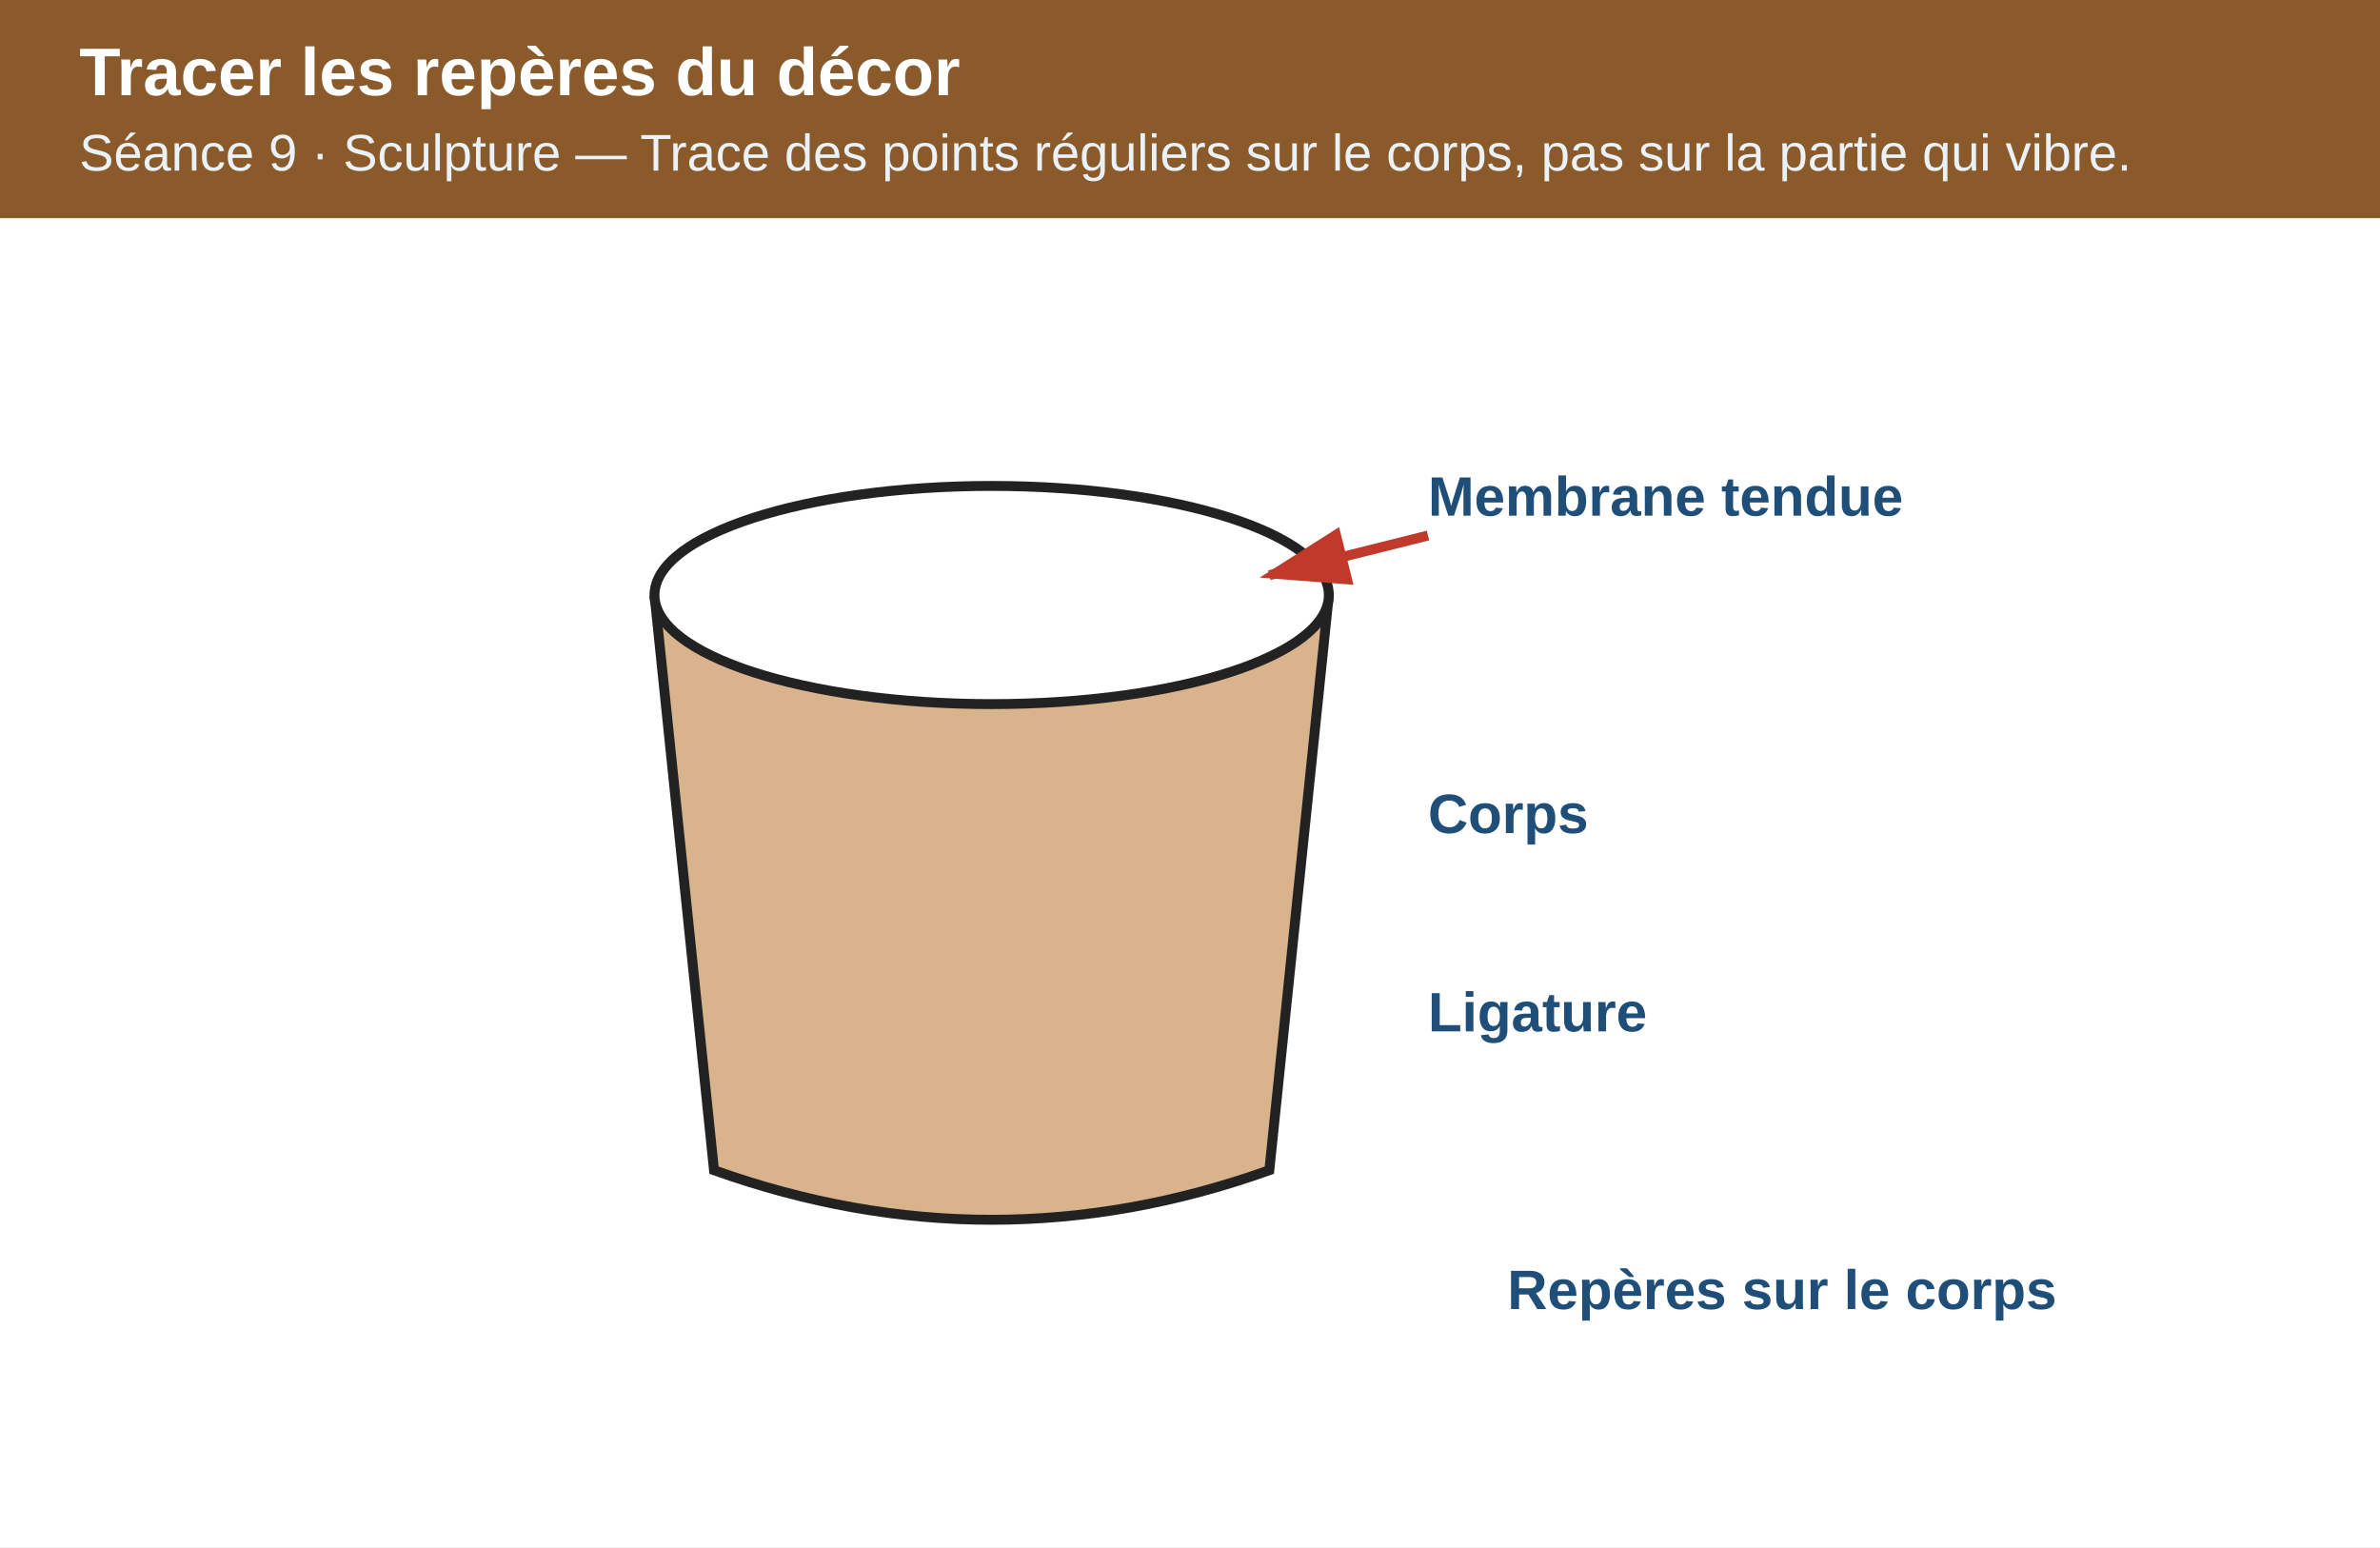
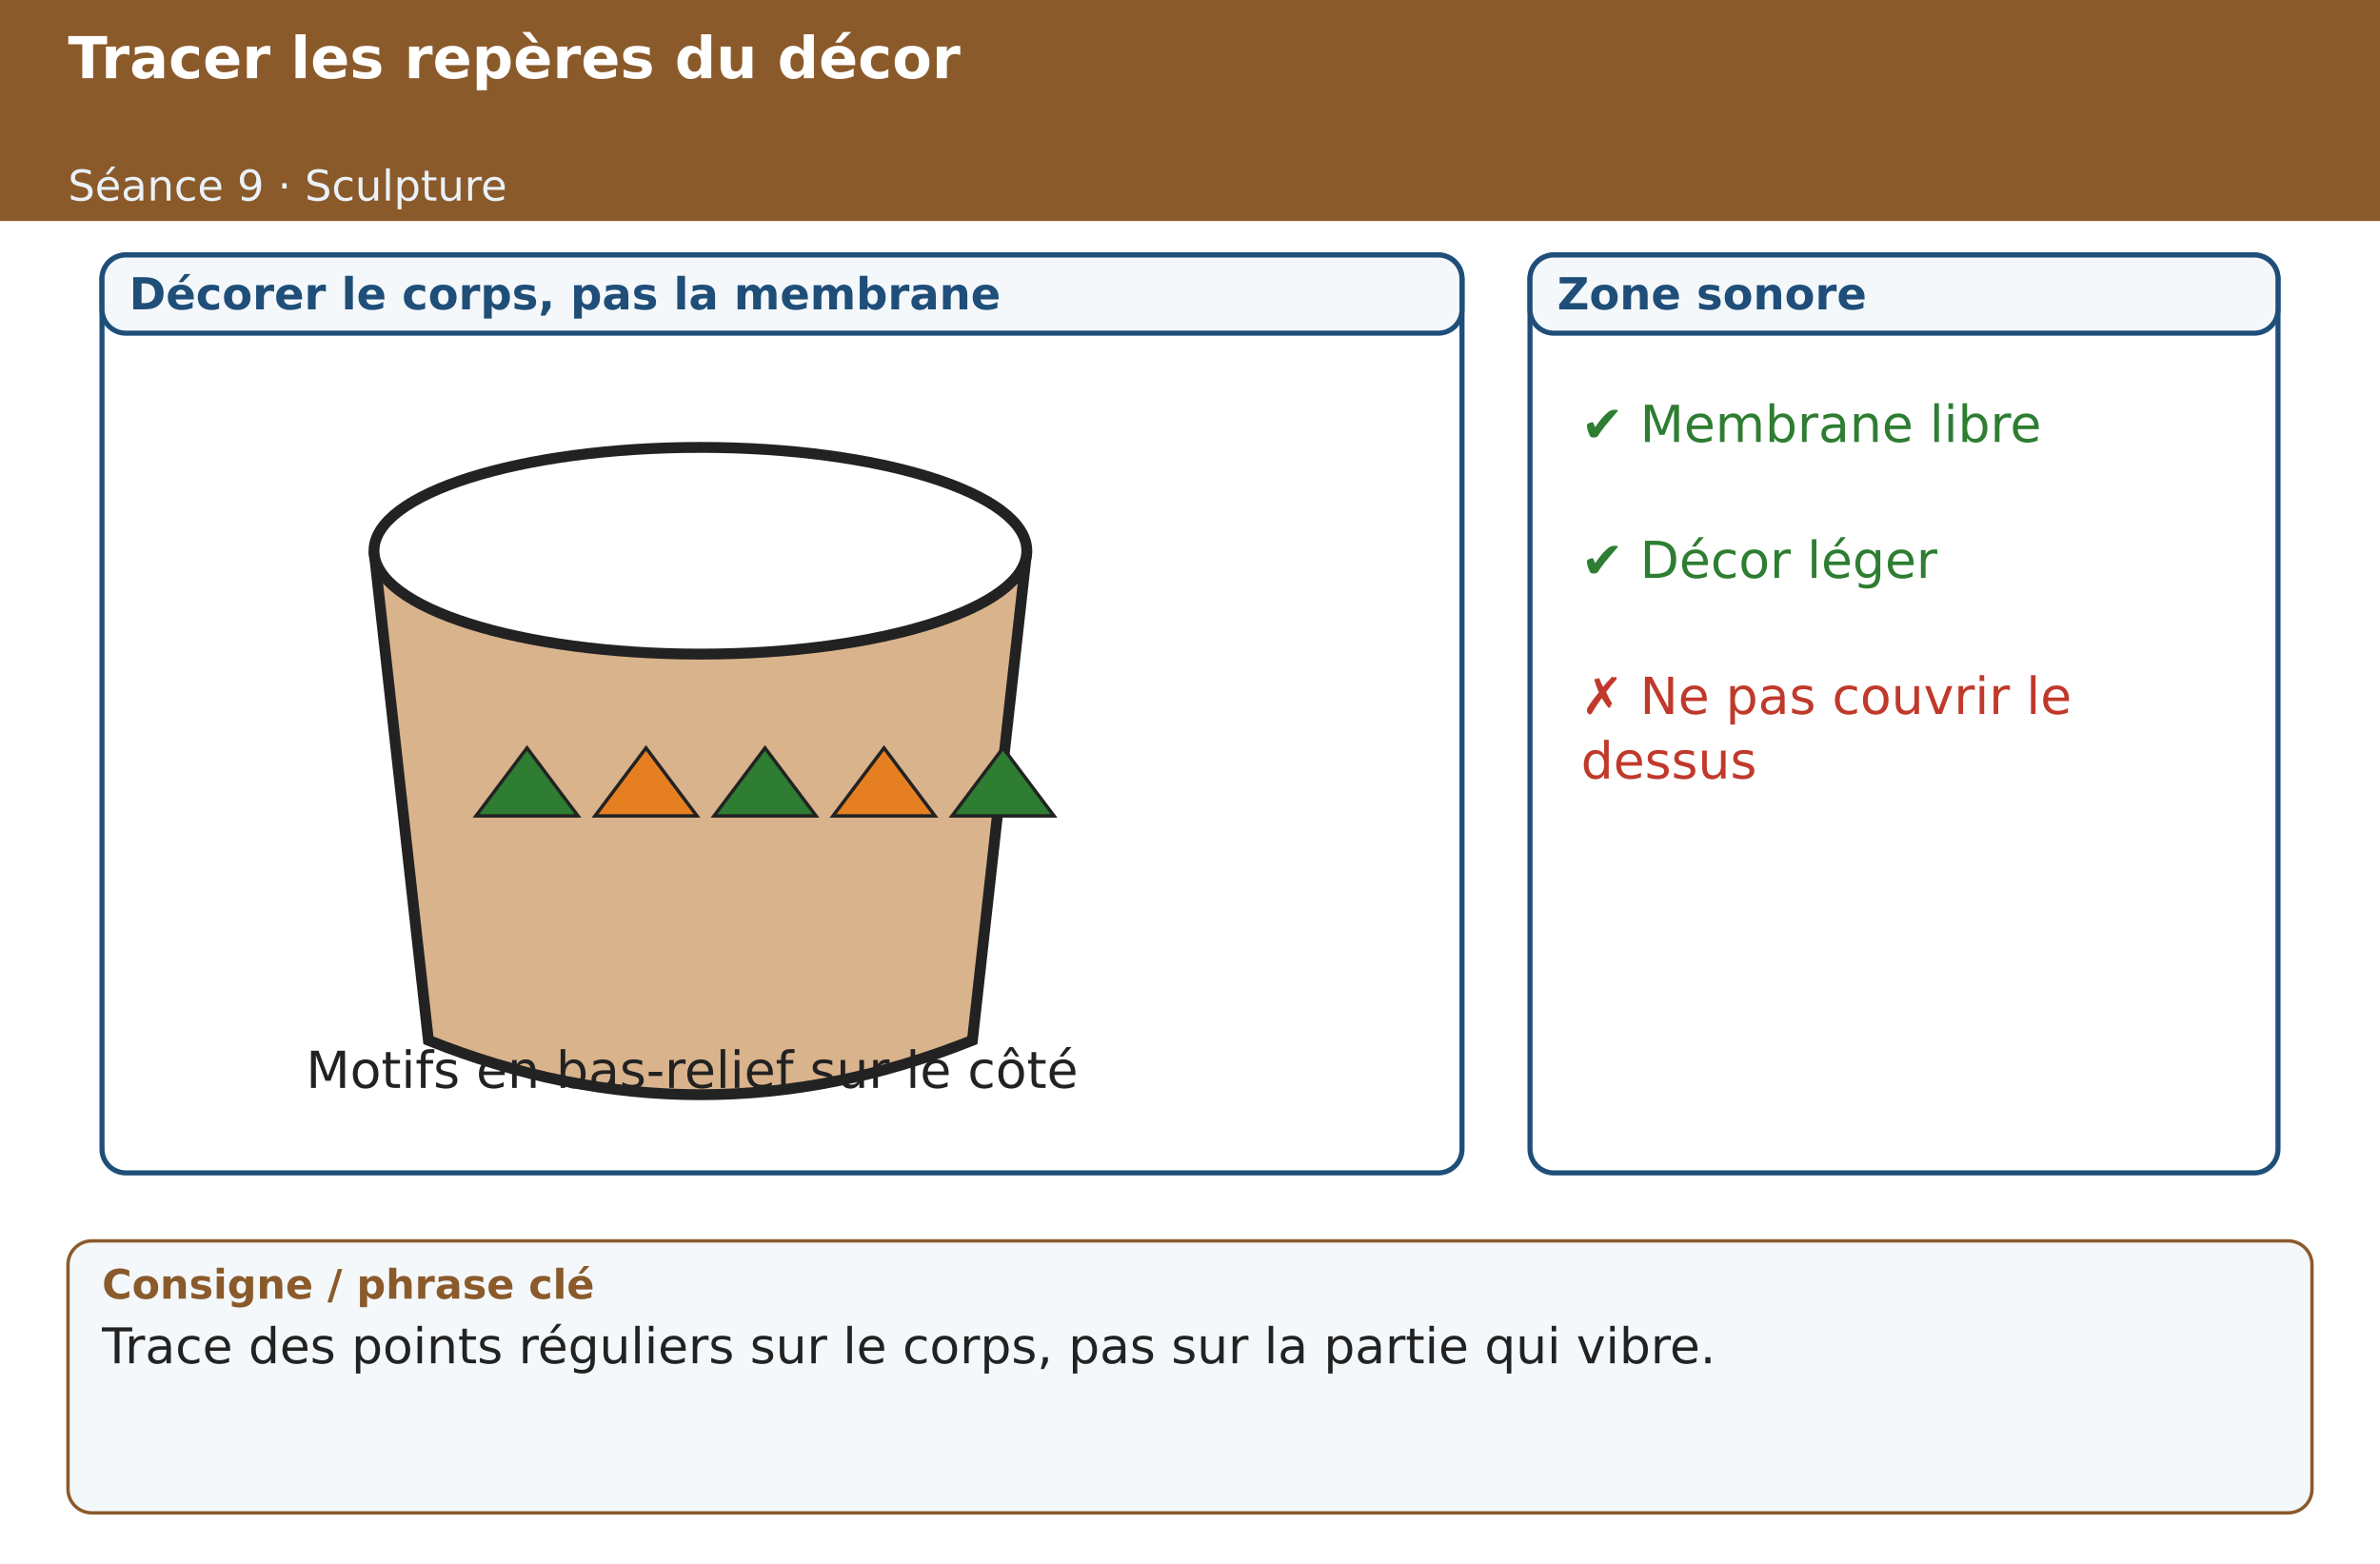
- <svg xmlns="http://www.w3.org/2000/svg" width="1200" height="780" viewBox="0 0 1200 780">
+ <svg xmlns="http://www.w3.org/2000/svg" width="1400" height="920" viewBox="0 0 1400 920">
  <defs>
    <marker id="arr" markerWidth="10" markerHeight="10" refX="8" refY="3" orient="auto">
      <path d="M0,0 L0,6 L9,3 z" fill="#C0392B" />
    </marker>
  </defs>
-   <rect width="1200" height="780" fill="#fff" />
-   <rect x="0" y="0" width="1200" height="110" fill="#8B5A2B" />
-   <text x="40" y="48" font-family="Arial" font-size="34" font-weight="700" fill="#fff">Tracer les repères du décor</text>
-   <text x="40" y="86" font-family="Arial" font-size="26" fill="#EAF2F8">Séance 9 · Sculpture — Trace des points réguliers sur le corps, pas sur la partie qui vibre.</text>
-   <path d="M330 300 L360 590 Q500 640 640 590 L670 300" fill="#d9b38c" stroke="#222" stroke-width="5" />
-   <ellipse cx="500" cy="300" rx="170" ry="55" fill="#fff" stroke="#222" stroke-width="5" />
-   <text x="720" y="260" font-family="Arial, sans-serif" font-size="28" font-weight="700" fill="#1F4E79" text-anchor="start">Membrane tendue</text>
-   <line x1="720" y1="270" x2="640" y2="290" stroke="#C0392B" stroke-width="5" marker-end="url(#arr)" />
-   <text x="720" y="420" font-family="Arial, sans-serif" font-size="28" font-weight="700" fill="#1F4E79" text-anchor="start">Corps</text>
-   <text x="720" y="520" font-family="Arial, sans-serif" font-size="28" font-weight="700" fill="#1F4E79" text-anchor="start">Ligature</text>
-   <text x="760" y="660" font-family="Arial, sans-serif" font-size="28" font-weight="700" fill="#1F4E79" text-anchor="start">Repères sur le corps</text>
+   <rect width="1400" height="920" fill="#fff" />
+   <rect width="1400" height="130" fill="#8B5A2B" />
+   <text x="40" y="46" font-family="DejaVu Sans, Arial" font-size="34" font-weight="700" fill="#fff">Tracer les repères du décor</text>
+   <text x="40" y="118" font-family="DejaVu Sans, Arial" font-size="25" fill="#EAF2F8">Séance 9 · Sculpture</text>
+   <rect x="60" y="150" width="800" height="540" rx="14" fill="#fff" stroke="#1F4E79" stroke-width="3" />
+   <rect x="60" y="150" width="800" height="46" rx="14" fill="#F4F8FB" stroke="#1F4E79" stroke-width="3" />
+   <text x="76" y="182" font-family="DejaVu Sans, Arial, sans-serif" font-size="26" font-weight="700" fill="#1F4E79" text-anchor="start">Décorer le corps, pas la membrane</text>
+   <g transform="translate(220,260) scale(1.6)">
+     <path d="M0 40 L20 220 Q120 260 220 220 L240 40" fill="#D9B38C" stroke="#222" stroke-width="4" />
+     <ellipse cx="120" cy="40" rx="120" ry="38" fill="#fff" stroke="#222" stroke-width="4" />
+   </g>
+   <path d="M280 480 l30 -40 l30 40z" fill="#2E7D32" stroke="#222" stroke-width="2" />
+   <path d="M350 480 l30 -40 l30 40z" fill="#E67E22" stroke="#222" stroke-width="2" />
+   <path d="M420 480 l30 -40 l30 40z" fill="#2E7D32" stroke="#222" stroke-width="2" />
+   <path d="M490 480 l30 -40 l30 40z" fill="#E67E22" stroke="#222" stroke-width="2" />
+   <path d="M560 480 l30 -40 l30 40z" fill="#2E7D32" stroke="#222" stroke-width="2" />
+   <text x="180" y="640" font-family="DejaVu Sans, Arial, sans-serif" font-size="30" font-weight="400" fill="#222" text-anchor="start">Motifs en bas-relief sur le côté</text>
+   <rect x="900" y="150" width="440" height="540" rx="14" fill="#fff" stroke="#1F4E79" stroke-width="3" />
+   <rect x="900" y="150" width="440" height="46" rx="14" fill="#F4F8FB" stroke="#1F4E79" stroke-width="3" />
+   <text x="916" y="182" font-family="DejaVu Sans, Arial, sans-serif" font-size="26" font-weight="700" fill="#1F4E79" text-anchor="start">Zone sonore</text>
+   <text x="930" y="260" font-family="DejaVu Sans, Arial, sans-serif" font-size="30" font-weight="400" fill="#2E7D32" text-anchor="start">✔ Membrane libre</text>
+   <text x="930" y="340" font-family="DejaVu Sans, Arial, sans-serif" font-size="30" font-weight="400" fill="#2E7D32" text-anchor="start">✔ Décor léger</text>
+   <text x="930" y="420" font-family="DejaVu Sans, Arial, sans-serif" font-size="30" font-weight="400" fill="#C0392B" text-anchor="start">✗ Ne pas couvrir le</text>
+   <text x="930" y="458" font-family="DejaVu Sans, Arial, sans-serif" font-size="30" font-weight="400" fill="#C0392B" text-anchor="start">dessus</text>
+   <rect x="40" y="730" width="1320" height="160" rx="14" fill="#F4F8FB" stroke="#8B5A2B" stroke-width="2" />
+   <text x="60" y="764" font-family="DejaVu Sans, Arial" font-size="24" font-weight="700" fill="#8B5A2B">Consigne / phrase clé</text>
+   <text x="60" y="802" font-family="DejaVu Sans, Arial" font-size="29" fill="#222">Trace des points réguliers sur le corps, pas sur la partie qui vibre.</text>
</svg>
